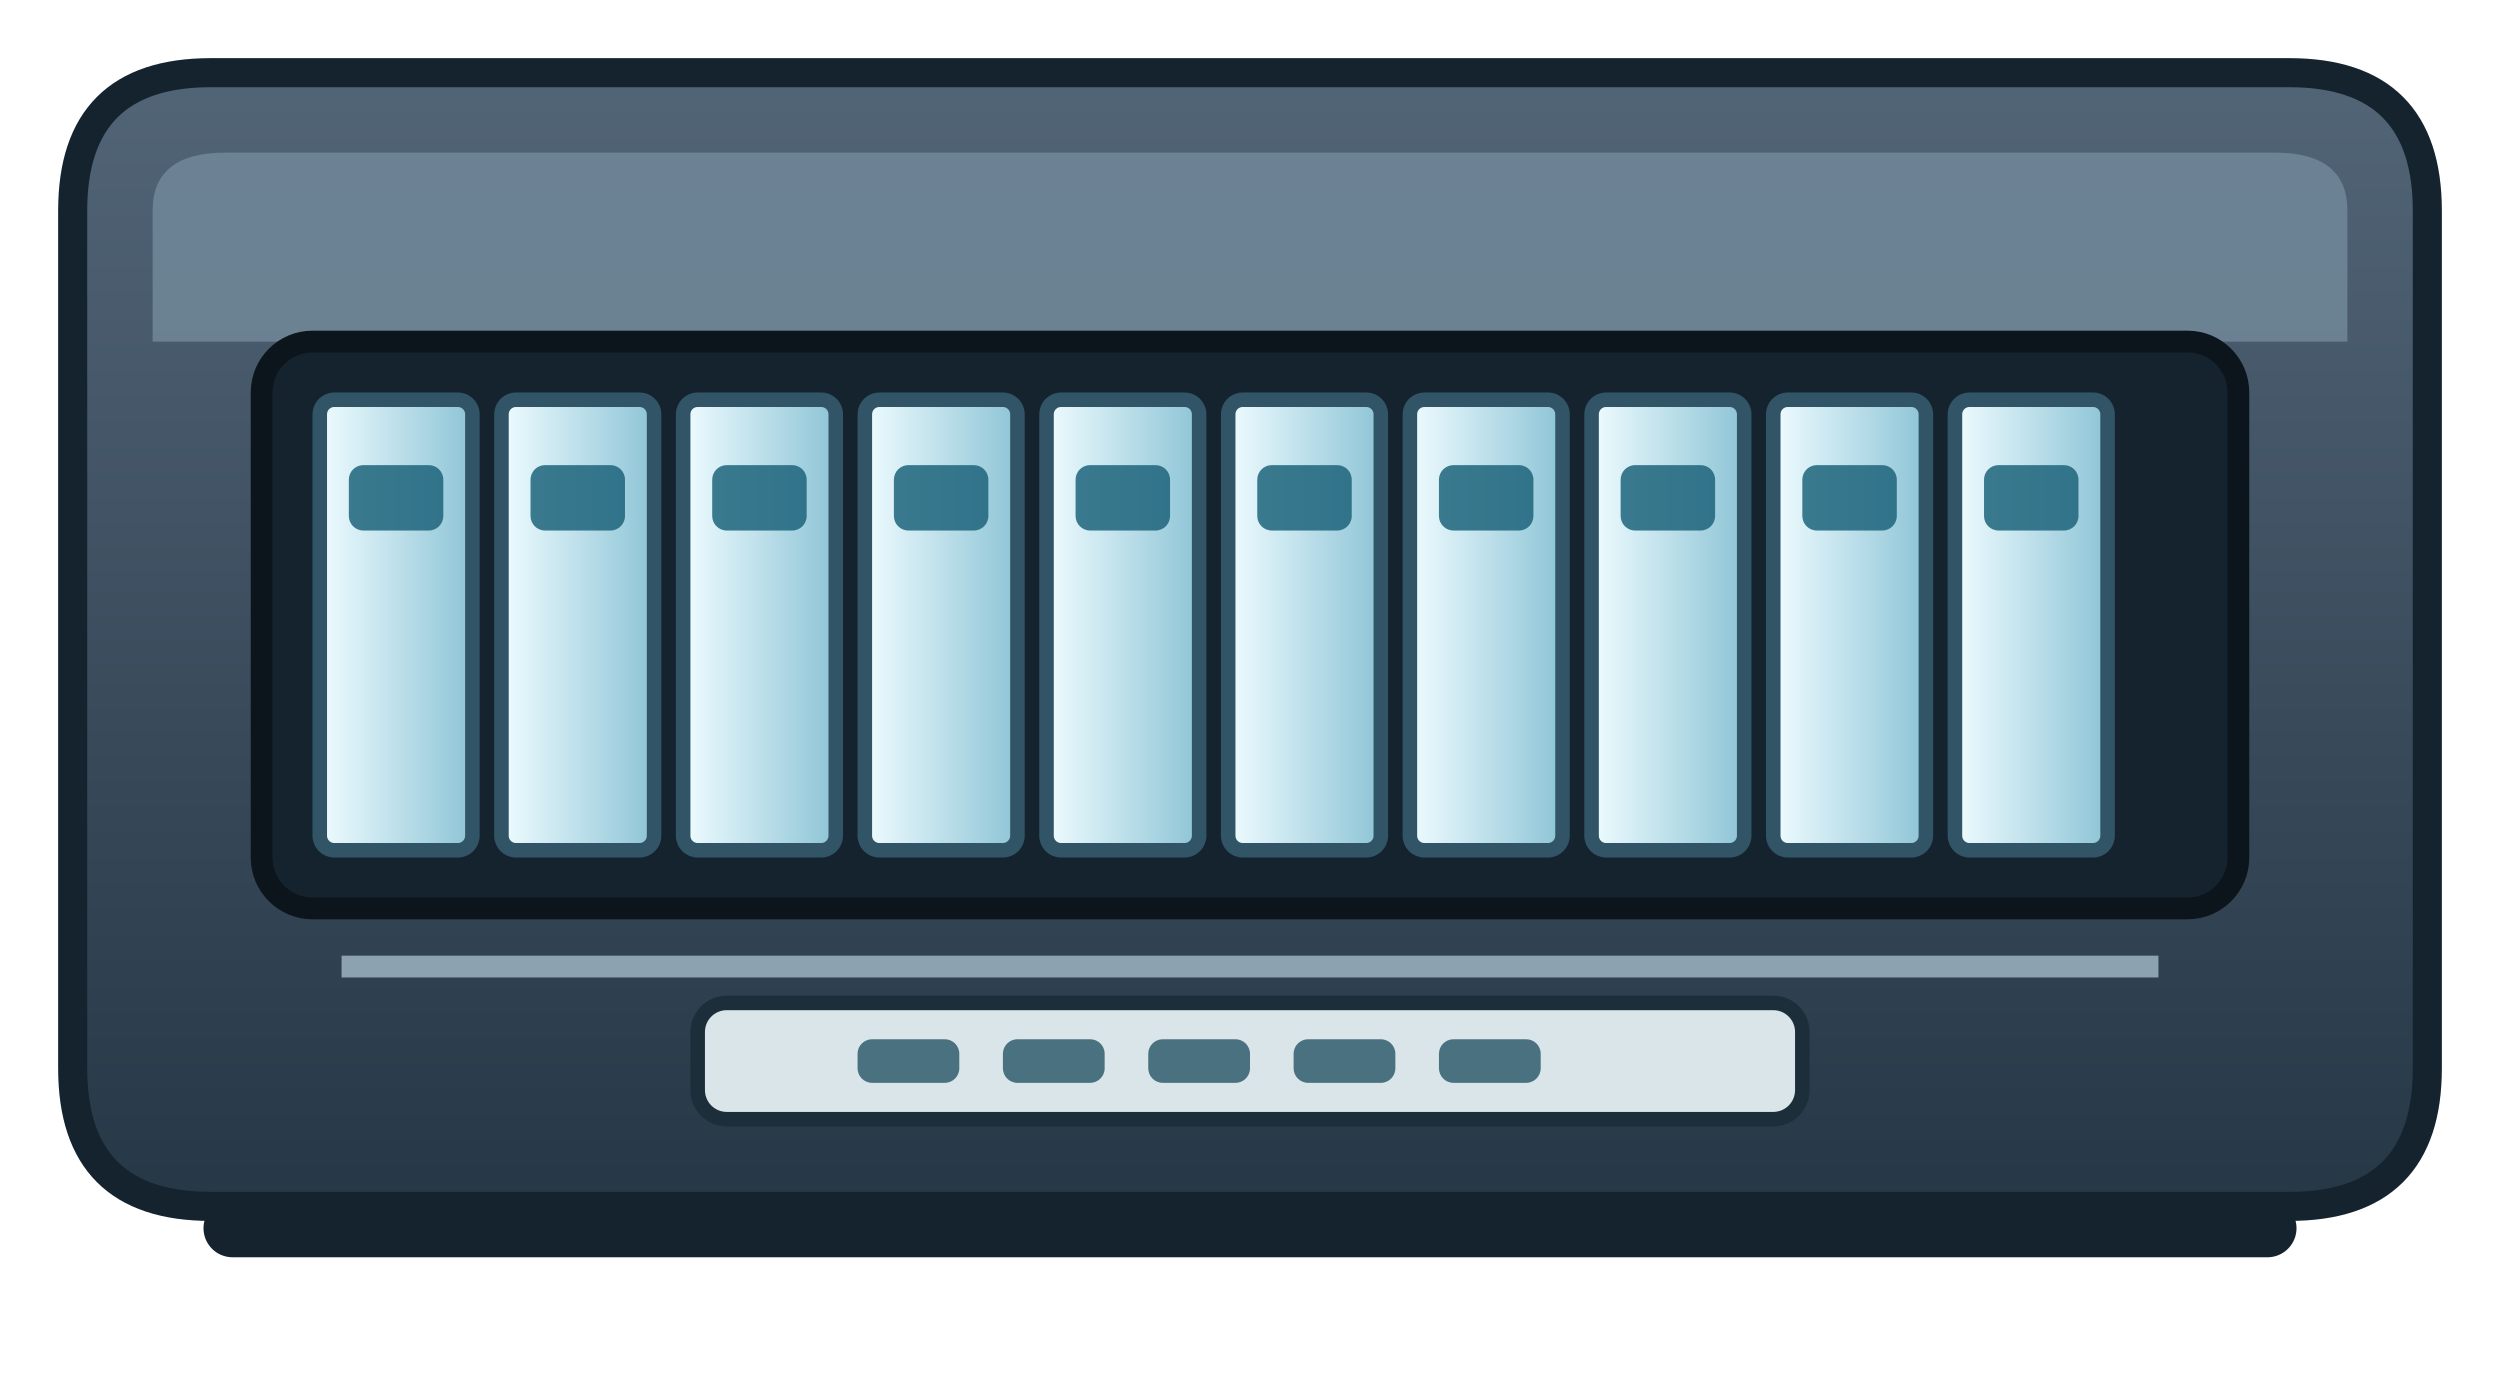
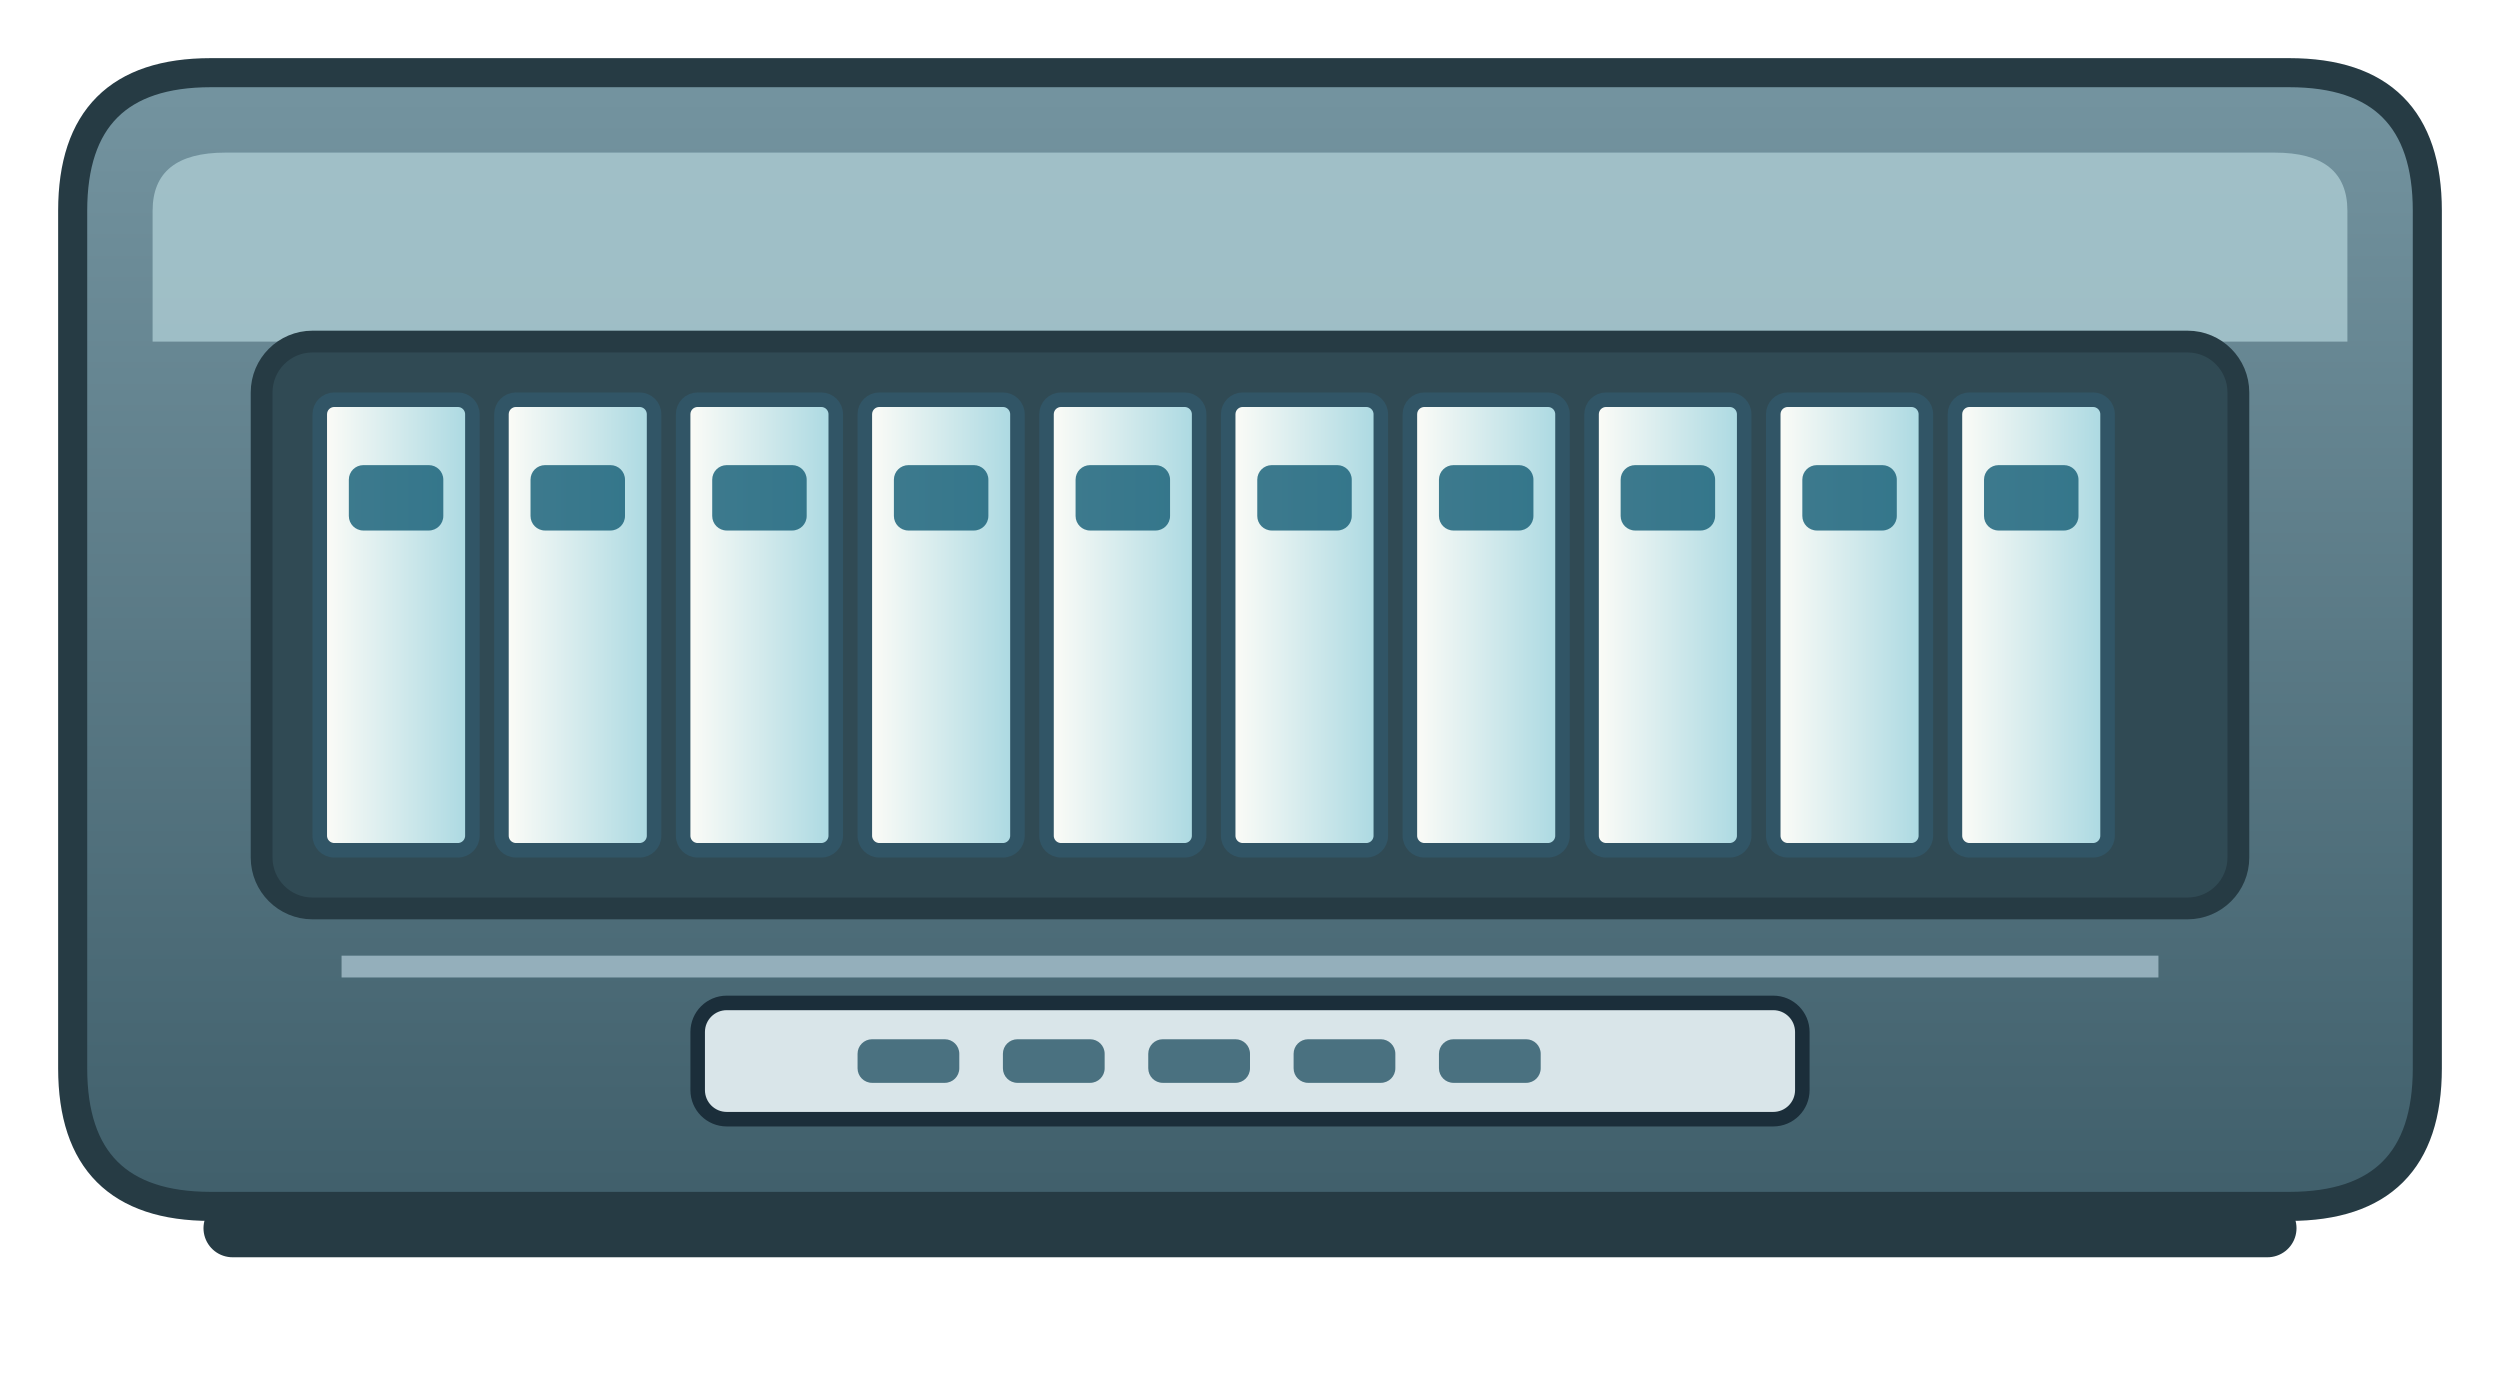
<svg xmlns="http://www.w3.org/2000/svg" viewBox="0 0 344 191">
  <defs>
    <linearGradient id="cartridge" x1="0" x2="0" y1="0" y2="1">
-       <stop offset="0" stop-color="#526577" />
-       <stop offset="1" stop-color="#263746" />
+       <stop offset="0" stop-color="#7494a0" />
+       <stop offset="1" stop-color="#405f6b" />
    </linearGradient>
    <linearGradient id="slide" x1="0" x2="1">
-       <stop offset="0" stop-color="#effcff" />
-       <stop offset="1" stop-color="#8dc4d6" />
+       <stop offset="0" stop-color="#fffdf8" />
+       <stop offset="1" stop-color="#a9d8e1" />
    </linearGradient>
  </defs>
-   <path d="M 10 29 Q 10 10 29 10 L 315 10 Q 334 10 334 29 L 334 147 Q 334 166 315 166 L 29 166 Q 10 166 10 147 Z" fill="url(#cartridge)" stroke="#14232e" stroke-width="4" />
-   <path d="M 21 29 Q 21 21 31 21 L 313 21 Q 323 21 323 29 L 323 47 L 21 47 Z" fill="#71889a" opacity=".85" />
-   <path fill="#15232e" stroke="#0c151c" stroke-width="3" d="M 43 47 L 301 47 A 7 7 0 0 1 308 54 L 308 118 A 7 7 0 0 1 301 125 L 43 125 A 7 7 0 0 1 36 118 L 36 54 A 7 7 0 0 1 43 47 Z" />
+   <path d="M 10 29 Q 10 10 29 10 L 315 10 Q 334 10 334 29 L 334 147 Q 334 166 315 166 L 29 166 Q 10 166 10 147 Z" fill="url(#cartridge)" stroke="#263b44" stroke-width="4" />
+   <path d="M 21 29 Q 21 21 31 21 L 313 21 Q 323 21 323 29 L 323 47 L 21 47 Z" fill="#a8c8cf" opacity=".85" />
+   <path fill="#304a54" stroke="#263b44" stroke-width="3" d="M 43 47 L 301 47 A 7 7 0 0 1 308 54 L 308 118 A 7 7 0 0 1 301 125 L 43 125 A 7 7 0 0 1 36 118 L 36 54 A 7 7 0 0 1 43 47 Z" />
  <g stroke="#315566" stroke-width="2">
    <path fill="url(#slide)" d="M 46 55 L 63 55 A 2 2 0 0 1 65 57 L 65 115 A 2 2 0 0 1 63 117 L 46 117 A 2 2 0 0 1 44 115 L 44 57 A 2 2 0 0 1 46 55 Z" />
    <path fill="url(#slide)" d="M 71 55 L 88 55 A 2 2 0 0 1 90 57 L 90 115 A 2 2 0 0 1 88 117 L 71 117 A 2 2 0 0 1 69 115 L 69 57 A 2 2 0 0 1 71 55 Z" />
    <path fill="url(#slide)" d="M 96 55 L 113 55 A 2 2 0 0 1 115 57 L 115 115 A 2 2 0 0 1 113 117 L 96 117 A 2 2 0 0 1 94 115 L 94 57 A 2 2 0 0 1 96 55 Z" />
    <path fill="url(#slide)" d="M 121 55 L 138 55 A 2 2 0 0 1 140 57 L 140 115 A 2 2 0 0 1 138 117 L 121 117 A 2 2 0 0 1 119 115 L 119 57 A 2 2 0 0 1 121 55 Z" />
    <path fill="url(#slide)" d="M 146 55 L 163 55 A 2 2 0 0 1 165 57 L 165 115 A 2 2 0 0 1 163 117 L 146 117 A 2 2 0 0 1 144 115 L 144 57 A 2 2 0 0 1 146 55 Z" />
    <path fill="url(#slide)" d="M 171 55 L 188 55 A 2 2 0 0 1 190 57 L 190 115 A 2 2 0 0 1 188 117 L 171 117 A 2 2 0 0 1 169 115 L 169 57 A 2 2 0 0 1 171 55 Z" />
    <path fill="url(#slide)" d="M 196 55 L 213 55 A 2 2 0 0 1 215 57 L 215 115 A 2 2 0 0 1 213 117 L 196 117 A 2 2 0 0 1 194 115 L 194 57 A 2 2 0 0 1 196 55 Z" />
    <path fill="url(#slide)" d="M 221 55 L 238 55 A 2 2 0 0 1 240 57 L 240 115 A 2 2 0 0 1 238 117 L 221 117 A 2 2 0 0 1 219 115 L 219 57 A 2 2 0 0 1 221 55 Z" />
    <path fill="url(#slide)" d="M 246 55 L 263 55 A 2 2 0 0 1 265 57 L 265 115 A 2 2 0 0 1 263 117 L 246 117 A 2 2 0 0 1 244 115 L 244 57 A 2 2 0 0 1 246 55 Z" />
    <path fill="url(#slide)" d="M 271 55 L 288 55 A 2 2 0 0 1 290 57 L 290 115 A 2 2 0 0 1 288 117 L 271 117 A 2 2 0 0 1 269 115 L 269 57 A 2 2 0 0 1 271 55 Z" />
  </g>
  <g fill="#1d647b" opacity=".85">
    <path d="M 50 64 L 59 64 A 2 2 0 0 1 61 66 L 61 71 A 2 2 0 0 1 59 73 L 50 73 A 2 2 0 0 1 48 71 L 48 66 A 2 2 0 0 1 50 64 Z" />
    <path d="M 75 64 L 84 64 A 2 2 0 0 1 86 66 L 86 71 A 2 2 0 0 1 84 73 L 75 73 A 2 2 0 0 1 73 71 L 73 66 A 2 2 0 0 1 75 64 Z" />
    <path d="M 100 64 L 109 64 A 2 2 0 0 1 111 66 L 111 71 A 2 2 0 0 1 109 73 L 100 73 A 2 2 0 0 1 98 71 L 98 66 A 2 2 0 0 1 100 64 Z" />
    <path d="M 125 64 L 134 64 A 2 2 0 0 1 136 66 L 136 71 A 2 2 0 0 1 134 73 L 125 73 A 2 2 0 0 1 123 71 L 123 66 A 2 2 0 0 1 125 64 Z" />
    <path d="M 150 64 L 159 64 A 2 2 0 0 1 161 66 L 161 71 A 2 2 0 0 1 159 73 L 150 73 A 2 2 0 0 1 148 71 L 148 66 A 2 2 0 0 1 150 64 Z" />
    <path d="M 175 64 L 184 64 A 2 2 0 0 1 186 66 L 186 71 A 2 2 0 0 1 184 73 L 175 73 A 2 2 0 0 1 173 71 L 173 66 A 2 2 0 0 1 175 64 Z" />
    <path d="M 200 64 L 209 64 A 2 2 0 0 1 211 66 L 211 71 A 2 2 0 0 1 209 73 L 200 73 A 2 2 0 0 1 198 71 L 198 66 A 2 2 0 0 1 200 64 Z" />
    <path d="M 225 64 L 234 64 A 2 2 0 0 1 236 66 L 236 71 A 2 2 0 0 1 234 73 L 225 73 A 2 2 0 0 1 223 71 L 223 66 A 2 2 0 0 1 225 64 Z" />
    <path d="M 250 64 L 259 64 A 2 2 0 0 1 261 66 L 261 71 A 2 2 0 0 1 259 73 L 250 73 A 2 2 0 0 1 248 71 L 248 66 A 2 2 0 0 1 250 64 Z" />
    <path d="M 275 64 L 284 64 A 2 2 0 0 1 286 66 L 286 71 A 2 2 0 0 1 284 73 L 275 73 A 2 2 0 0 1 273 71 L 273 66 A 2 2 0 0 1 275 64 Z" />
  </g>
  <path d="M 47 133 L 297 133" stroke="#b4ccd8" stroke-width="3" opacity=".7" />
  <path fill="#d9e5e9" stroke="#1b2e3a" stroke-width="2" d="M 100 138 L 244 138 A 4 4 0 0 1 248 142 L 248 150 A 4 4 0 0 1 244 154 L 100 154 A 4 4 0 0 1 96 150 L 96 142 A 4 4 0 0 1 100 138 Z" />
  <g fill="#4a7180">
    <path d="M 120 143 L 130 143 A 2 2 0 0 1 132 145 L 132 147 A 2 2 0 0 1 130 149 L 120 149 A 2 2 0 0 1 118 147 L 118 145 A 2 2 0 0 1 120 143 Z" />
    <path d="M 140 143 L 150 143 A 2 2 0 0 1 152 145 L 152 147 A 2 2 0 0 1 150 149 L 140 149 A 2 2 0 0 1 138 147 L 138 145 A 2 2 0 0 1 140 143 Z" />
    <path d="M 160 143 L 170 143 A 2 2 0 0 1 172 145 L 172 147 A 2 2 0 0 1 170 149 L 160 149 A 2 2 0 0 1 158 147 L 158 145 A 2 2 0 0 1 160 143 Z" />
    <path d="M 180 143 L 190 143 A 2 2 0 0 1 192 145 L 192 147 A 2 2 0 0 1 190 149 L 180 149 A 2 2 0 0 1 178 147 L 178 145 A 2 2 0 0 1 180 143 Z" />
    <path d="M 200 143 L 210 143 A 2 2 0 0 1 212 145 L 212 147 A 2 2 0 0 1 210 149 L 200 149 A 2 2 0 0 1 198 147 L 198 145 A 2 2 0 0 1 200 143 Z" />
  </g>
-   <path d="M 32 169 L 312 169" stroke="#14232e" stroke-width="8" stroke-linecap="round" />
+   <path d="M 32 169 L 312 169" stroke="#263b44" stroke-width="8" stroke-linecap="round" />
  <g id="overlay_root" />
  <path id="anchor_label" fill="none" stroke="none" display="none" d="M 60 137 L 284 137 L 284 165 L 60 165 Z" />
  <path id="anchor_error" fill="none" stroke="none" display="none" d="M 314 2 L 344 2 L 344 32 L 314 32 Z" />
</svg>
